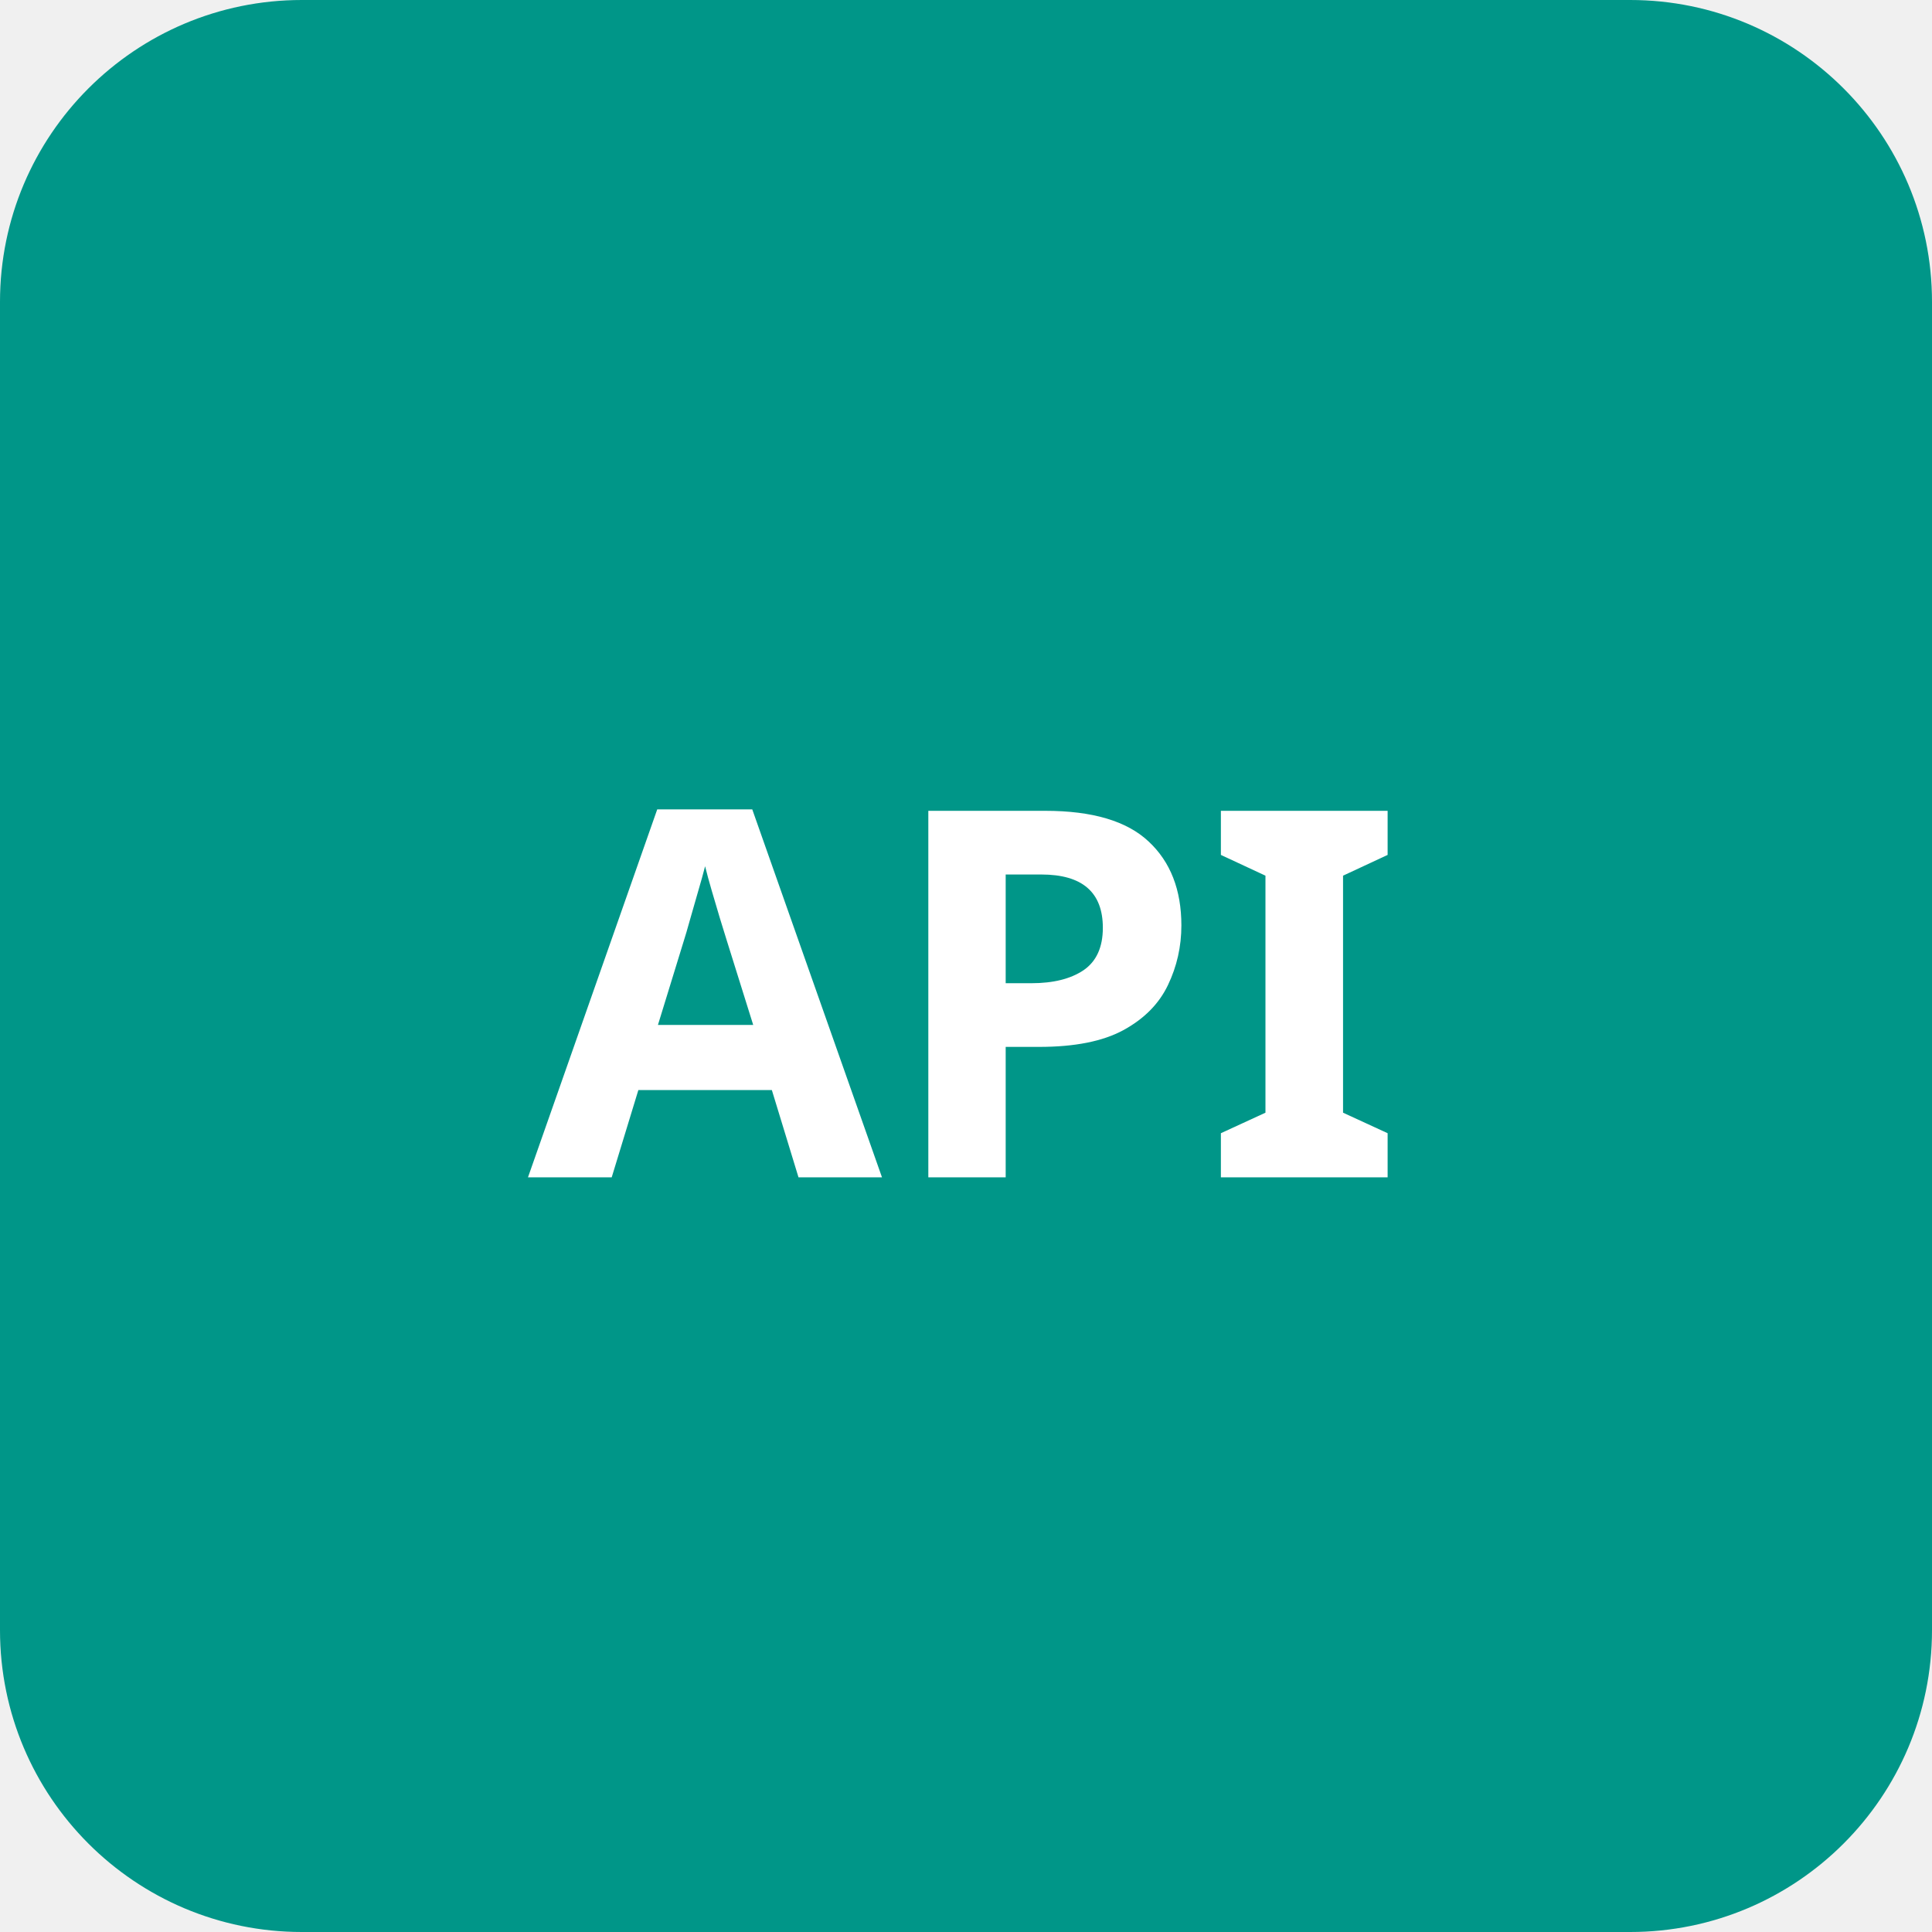
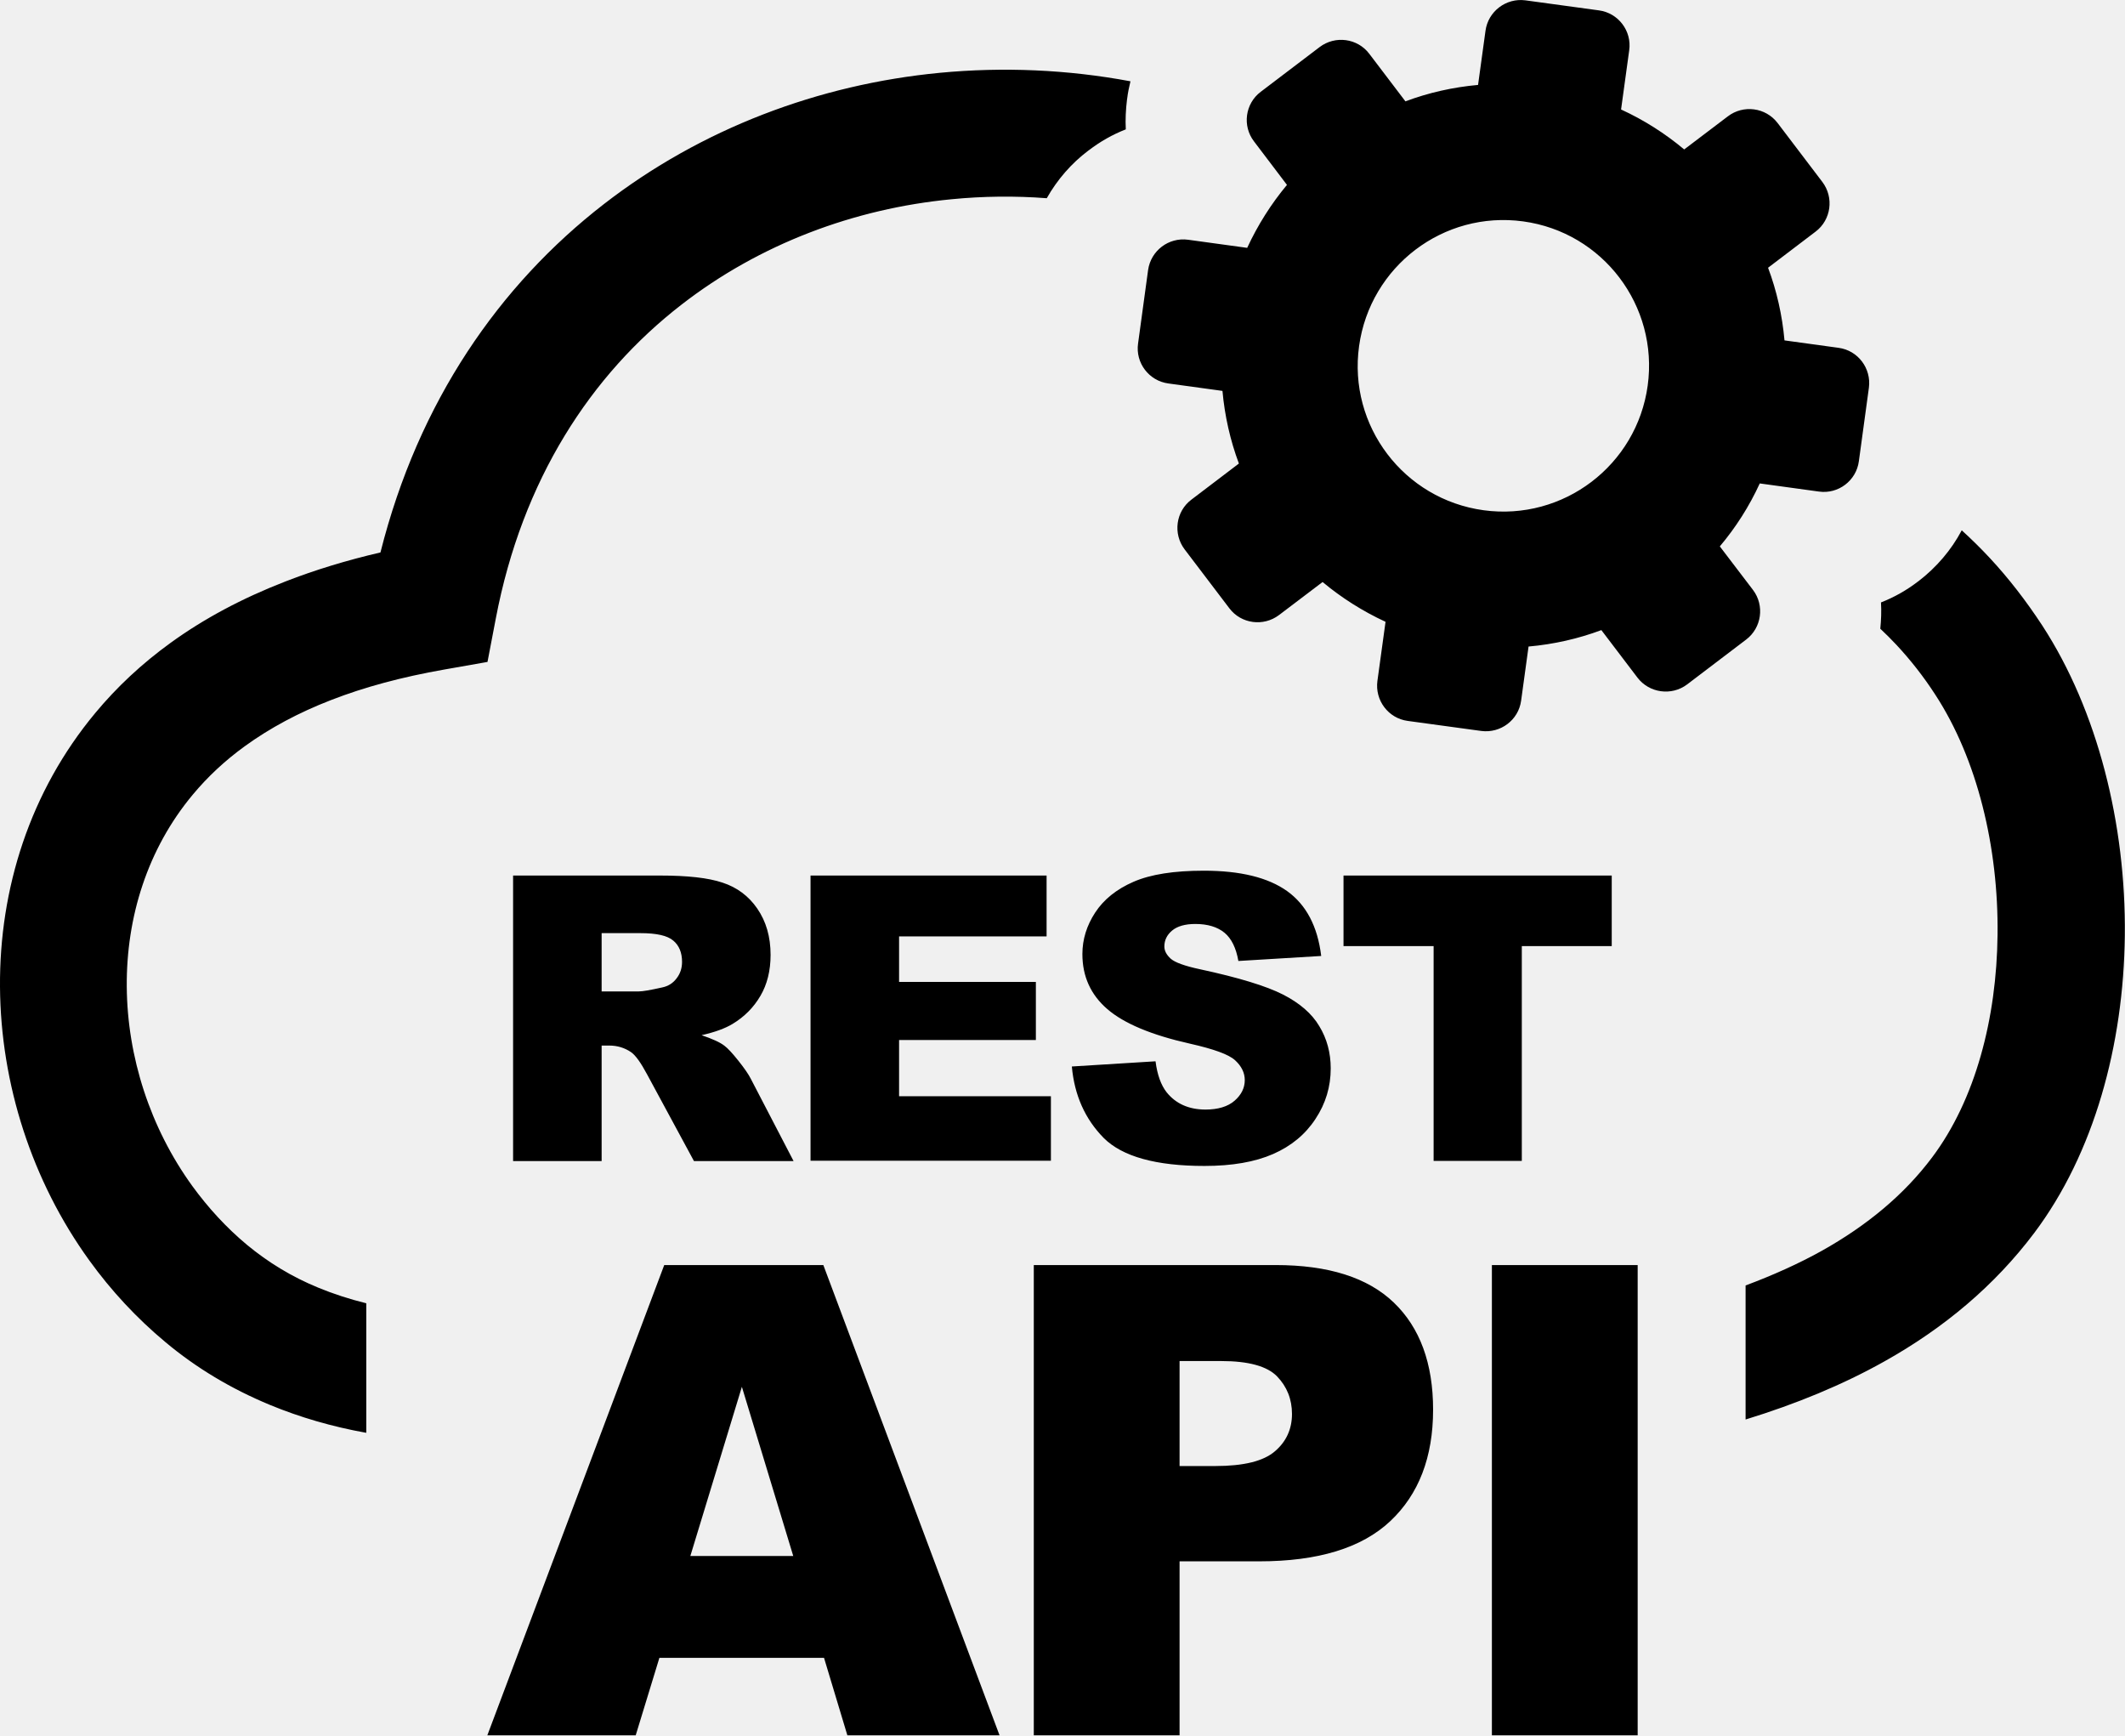
- <svg xmlns="http://www.w3.org/2000/svg" viewBox="0 0 128 128">
-   <rect width="128" height="128" rx="20" fill="#009688" />
-   <text x="64" y="78" text-anchor="middle" font-family="system-ui,sans-serif" font-weight="700" font-size="34" fill="#fff">API</text>
+ <svg xmlns="http://www.w3.org/2000/svg" version="1.1" id="Layer_1" x="0px" y="0px" viewBox="0 0 122.88 100.33" style="enable-background:new 0 0 122.88 100.33" xml:space="preserve">
+   <style type="text/css">
+ 	.st0{fill-rule:evenodd;clip-rule:evenodd;}
+ </style>
+   <g>
+     <path class="st0" d="M102.79,7.11l2.59,3.41c0.68,0.9,0.51,2.19-0.39,2.87l-2.75,2.09c0.5,1.33,0.82,2.75,0.95,4.2l3.13,0.43 c1.12,0.15,1.9,1.19,1.75,2.31l-0.58,4.25c-0.15,1.12-1.19,1.91-2.31,1.75l-3.42-0.47c-0.61,1.33-1.39,2.55-2.31,3.64l1.92,2.52 c0.68,0.9,0.5,2.19-0.4,2.87l-3.41,2.59c-0.9,0.68-2.19,0.5-2.87-0.39l-2.09-2.75c-1.34,0.5-2.75,0.82-4.21,0.95l-0.43,3.13 c-0.15,1.12-1.19,1.9-2.31,1.75l-4.25-0.58c-1.12-0.15-1.9-1.19-1.75-2.31l0.47-3.42c-1.32-0.61-2.55-1.39-3.64-2.3l-2.52,1.91 c-0.9,0.68-2.19,0.51-2.87-0.39l-2.59-3.41c-0.68-0.9-0.51-2.19,0.39-2.87l2.75-2.09c-0.5-1.34-0.82-2.75-0.95-4.2l-3.13-0.43 c-1.12-0.15-1.91-1.19-1.75-2.31l0.58-4.25c0.16-1.12,1.19-1.9,2.31-1.75l3.42,0.47c0.61-1.32,1.39-2.55,2.3-3.64l-1.91-2.52 C71.83,7.28,72,5.99,72.9,5.31l3.41-2.59c0.9-0.68,2.19-0.51,2.87,0.39l2.09,2.75c1.33-0.5,2.75-0.82,4.2-0.95l0.43-3.13 c0.15-1.12,1.19-1.91,2.31-1.76l4.25,0.58c1.12,0.15,1.91,1.19,1.75,2.31l-0.47,3.42c1.33,0.61,2.55,1.39,3.65,2.31l2.52-1.91 C100.81,6.04,102.1,6.21,102.79,7.11L102.79,7.11L102.79,7.11z M29.67,67.12v-16.5h8.5c1.58,0,2.78,0.13,3.61,0.41 c0.83,0.27,1.51,0.77,2.01,1.5c0.51,0.74,0.77,1.63,0.77,2.68c0,0.91-0.2,1.71-0.59,2.37c-0.39,0.67-0.93,1.21-1.61,1.62 c-0.43,0.26-1.03,0.48-1.79,0.65c0.61,0.21,1.05,0.4,1.32,0.61c0.19,0.14,0.46,0.43,0.81,0.87c0.35,0.44,0.59,0.79,0.71,1.03 l2.48,4.77h-5.76l-2.72-5.03c-0.35-0.65-0.65-1.08-0.92-1.27c-0.37-0.25-0.79-0.38-1.25-0.38h-0.45v6.68H29.67L29.67,67.12z M47.65,95.85h-9.52l-1.37,4.48h-8.58l10.23-27.19h9.2l10.19,27.19h-8.8L47.65,95.85L47.65,95.85z M45.87,89.96l-2.97-9.78 l-2.98,9.78H45.87L45.87,89.96z M59.78,73.14h13.98c3.05,0,5.33,0.72,6.84,2.17c1.51,1.45,2.27,3.52,2.27,6.19 c0,2.75-0.83,4.9-2.48,6.45c-1.65,1.55-4.18,2.32-7.57,2.32h-4.61v10.06h-8.43V73.14L59.78,73.14z M68.21,84.76h2.07 c1.63,0,2.78-0.28,3.44-0.85c0.66-0.56,0.99-1.29,0.99-2.16c0-0.85-0.29-1.58-0.86-2.17c-0.57-0.59-1.65-0.89-3.23-0.89h-2.41 V84.76L68.21,84.76z M86.27,73.14h8.43v27.19h-8.43V73.14L86.27,73.14z M34.79,57.32h2.15c0.23,0,0.68-0.08,1.35-0.23 c0.34-0.07,0.62-0.24,0.83-0.52c0.22-0.28,0.32-0.6,0.32-0.96c0-0.53-0.17-0.95-0.51-1.23c-0.34-0.29-0.97-0.43-1.9-0.43h-2.24 V57.32L34.79,57.32z M46.87,50.62h13.65v3.52h-8.53v2.63h7.91v3.36h-7.91v3.25h8.78v3.73h-13.9V50.62L46.87,50.62z M61.98,61.66 l4.84-0.3c0.1,0.79,0.32,1.38,0.64,1.79c0.53,0.66,1.28,1,2.25,1c0.72,0,1.29-0.17,1.68-0.51c0.39-0.34,0.59-0.74,0.59-1.19 c0-0.43-0.19-0.81-0.56-1.15c-0.37-0.34-1.24-0.65-2.61-0.96c-2.23-0.5-3.82-1.17-4.78-2c-0.96-0.83-1.44-1.89-1.44-3.18 c0-0.85,0.25-1.65,0.74-2.4c0.49-0.75,1.23-1.35,2.22-1.78c0.99-0.43,2.34-0.64,4.06-0.64c2.11,0,3.71,0.39,4.82,1.18 c1.1,0.79,1.76,2.03,1.97,3.75l-4.79,0.29c-0.13-0.75-0.4-1.3-0.8-1.63c-0.41-0.34-0.98-0.51-1.69-0.51 c-0.59,0-1.04,0.13-1.34,0.38c-0.3,0.25-0.45,0.56-0.45,0.92c0,0.26,0.13,0.49,0.37,0.71c0.24,0.21,0.8,0.42,1.7,0.61 c2.23,0.48,3.83,0.97,4.79,1.46c0.96,0.49,1.67,1.1,2.1,1.83c0.44,0.72,0.66,1.54,0.66,2.44c0,1.06-0.29,2.03-0.88,2.92 c-0.58,0.89-1.4,1.57-2.45,2.03c-1.05,0.46-2.37,0.69-3.97,0.69c-2.8,0-4.75-0.54-5.83-1.62C62.74,64.69,62.13,63.32,61.98,61.66 L61.98,61.66z M77.69,50.62h15.51v4.08H88v12.42H82.9V54.7h-5.21V50.62L77.69,50.62z M60.53,11.46c-1.83-0.14-3.68-0.12-5.51,0.06 c-5.63,0.54-11.1,2.59-15.62,6.1c-5.23,4.05-9.2,10.11-10.73,18.14l-0.48,2.51l-2.5,0.44c-2.45,0.43-4.64,1.02-6.56,1.77 c-1.86,0.72-3.52,1.61-4.97,2.66c-1.16,0.84-2.16,1.78-3.01,2.8c-2.63,3.15-3.85,7.1-3.82,11.1c0.03,4.06,1.35,8.16,3.79,11.53 c0.91,1.25,1.96,2.4,3.16,3.4c1.22,1.01,2.59,1.85,4.13,2.48c0.87,0.36,1.8,0.66,2.77,0.9v7.49c-2-0.36-3.84-0.9-5.56-1.61 c-2.27-0.94-4.28-2.15-6.05-3.63c-1.68-1.4-3.15-2.99-4.4-4.72C1.84,68.28,0.04,62.66,0,57.06c-0.04-5.66,1.72-11.29,5.52-15.85 c1.23-1.48,2.68-2.84,4.34-4.04c1.93-1.4,4.14-2.58,6.64-3.55c1.72-0.67,3.56-1.23,5.5-1.68c2.2-8.74,6.89-15.47,12.92-20.14 c5.64-4.37,12.43-6.92,19.42-7.59c3.67-0.35,7.39-0.19,11.03,0.49c-0.08,0.33-0.15,0.66-0.19,1l-0.01,0.06 c-0.07,0.57-0.1,1.14-0.07,1.72c-0.77,0.3-1.49,0.71-2.14,1.21l-0.03,0.02C61.96,9.44,61.14,10.38,60.53,11.46L60.53,11.46z M113.44,30.66c0.56,0.51,1.1,1.04,1.63,1.61c1.07,1.15,2.08,2.45,3.03,3.9c3.2,4.92,4.84,11.49,4.77,17.92 c-0.07,6.31-1.77,12.59-5.25,17.21c-2.27,3.01-5.18,5.47-8.67,7.42c-2.39,1.34-5.08,2.45-8.01,3.35v-7.75 c1.58-0.59,3.05-1.25,4.4-2c2.63-1.47,4.78-3.26,6.39-5.41c2.5-3.33,3.73-8.04,3.78-12.87c0.06-5.07-1.18-10.16-3.59-13.86 c-0.69-1.07-1.45-2.03-2.25-2.89c-0.31-0.33-0.62-0.64-0.94-0.94c0.05-0.5,0.07-1.01,0.04-1.52c0.77-0.3,1.49-0.71,2.14-1.21 l0.03-0.02C111.97,32.81,112.83,31.81,113.44,30.66L113.44,30.66z M88.08,12.8c4.61,0.63,7.83,4.88,7.2,9.49 c-0.63,4.61-4.88,7.84-9.49,7.21c-4.61-0.63-7.84-4.88-7.2-9.49C79.23,15.4,83.47,12.17,88.08,12.8L88.08,12.8L88.08,12.8z" />
+   </g>
</svg>
